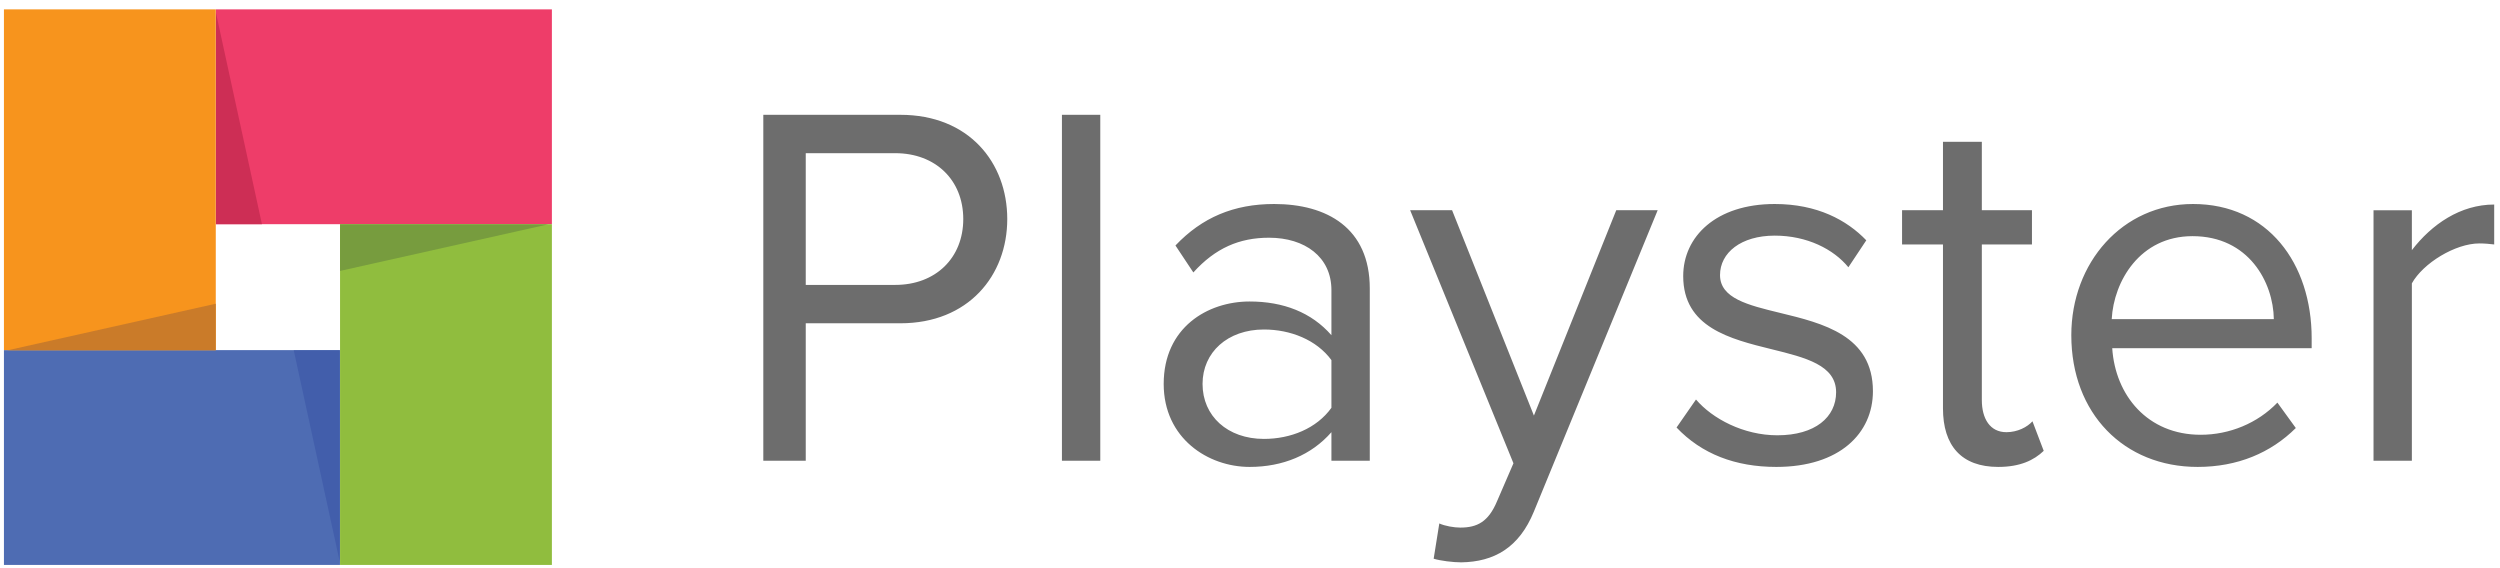
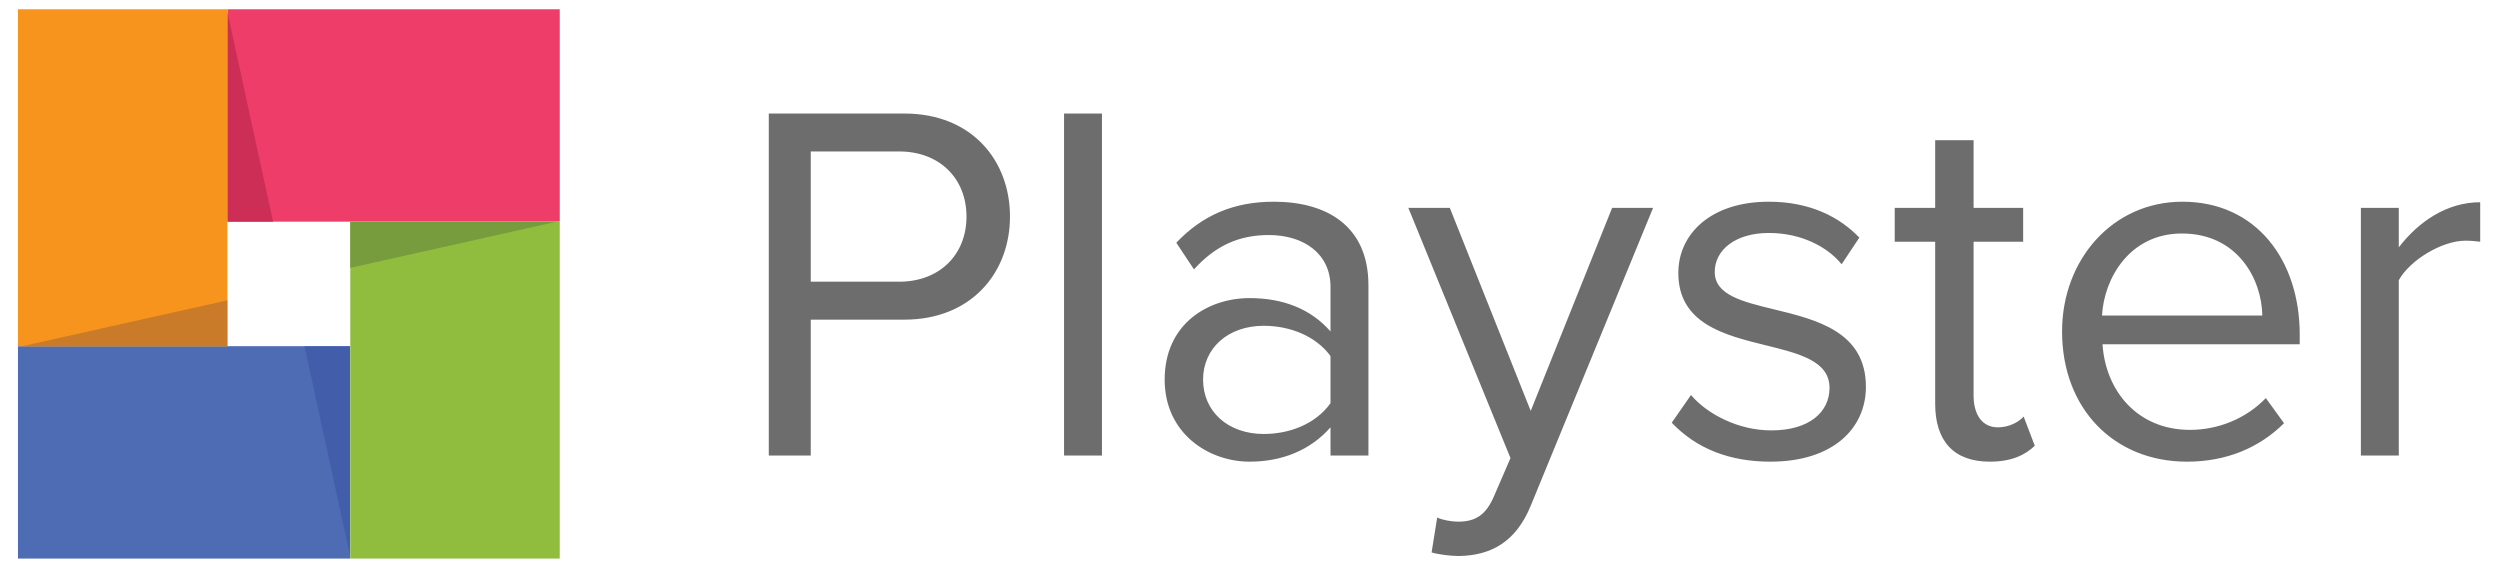
- <svg xmlns="http://www.w3.org/2000/svg" xmlns:xlink="http://www.w3.org/1999/xlink" width="216" height="49" viewBox="0 0 216 49" version="1.1">
+ <svg xmlns="http://www.w3.org/2000/svg" xmlns:xlink="http://www.w3.org/1999/xlink" width="107" height="24" viewBox="0 0 216 49" version="1.1">
  <g id="Canvas" transform="translate(-3049 -8286)">
    <g id="Playster Logo - Black">
      <g id="Fill 1">
        <use xlink:href="#path0_fill" transform="translate(3049.34 8316.25)" fill="#4E6CB3" />
      </g>
      <g id="Fill 2">
        <use xlink:href="#path0_fill" transform="translate(3067.65 8286.81)" fill="#EE3D69" />
      </g>
      <g id="Fill 3">
        <use xlink:href="#path1_fill" transform="translate(3049.34 8286.81)" fill="#F7941D" />
      </g>
      <g id="Fill 4">
        <use xlink:href="#path2_fill" transform="translate(3078.38 8305.37)" fill="#90BD3E" />
      </g>
      <g id="Fill 5">
        <use xlink:href="#path3_fill" transform="translate(3067.66 8287.11)" fill="#CD2E55" />
      </g>
      <g id="Fill 6">
        <use xlink:href="#path4_fill" transform="translate(3078.38 8305.38)" fill="#779C3E" />
      </g>
      <g id="Fill 7">
        <use xlink:href="#path5_fill" transform="translate(3074.38 8316.27)" fill="#425EAB" />
      </g>
      <g id="Fill 8">
        <use xlink:href="#path6_fill" transform="translate(3049.64 8312.24)" fill="#CA7B29" />
      </g>
      <g id="Combined Shape">
        <use xlink:href="#path7_fill" transform="translate(3114.95 8295.92)" fill="#6D6D6D" />
      </g>
    </g>
  </g>
  <defs>
    <path id="path0_fill" fill-rule="evenodd" d="M 0 18.56L 29.033 18.56L 29.033 0L 0 0L 0 18.56Z" />
    <path id="path1_fill" fill-rule="evenodd" d="M 0 29.44L 18.303 29.44L 18.303 0L 0 0L 0 29.44Z" />
    <path id="path2_fill" fill-rule="evenodd" d="M 0 29.44L 18.303 29.44L 18.303 0L 0 0L 0 29.44Z" />
    <path id="path3_fill" fill-rule="evenodd" d="M 0 18.258L 3.972 18.258L 0 0L 0 18.258Z" />
    <path id="path4_fill" fill-rule="evenodd" d="M 0 0L 0 4.028L 18.001 0L 0 0Z" />
    <path id="path5_fill" fill-rule="evenodd" d="M 0 0L 3.971 18.257L 3.971 0L 0 0Z" />
    <path id="path6_fill" fill-rule="evenodd" d="M 0 4.028L 18.002 4.028L 18.002 0L 0 4.028Z" />
    <path id="path7_fill" fill-rule="evenodd" d="M 11.4 3.315C 14.891 3.315 17.276 5.646 17.276 9.006C 17.276 12.365 14.891 14.696 11.4 14.696L 3.667 14.696L 3.667 3.315L 11.4 3.315ZM 0 0L 0 29.885L 3.667 29.885L 3.667 18.012L 11.842 18.012C 17.718 18.012 21.077 13.89 21.077 9.006C 21.077 4.122 17.762 0 11.842 0L 0 0ZM 29.114 29.885L 25.801 29.885L 25.801 0L 29.114 0L 29.114 29.885ZM 49.085 29.885L 49.085 27.42C 47.362 29.392 44.888 30.422 42.015 30.422C 38.436 30.422 34.593 27.958 34.593 23.253C 34.593 18.37 38.393 16.129 42.015 16.129C 44.932 16.129 47.362 17.07 49.085 19.042L 49.085 15.144C 49.085 12.276 46.787 10.619 43.694 10.619C 41.132 10.619 39.055 11.515 37.155 13.62L 35.609 11.29C 37.906 8.871 40.646 7.706 44.136 7.706C 48.687 7.706 52.399 9.768 52.399 15.009L 52.399 29.885L 49.085 29.885ZM 43.252 18.549C 45.55 18.549 47.804 19.445 49.085 21.192L 49.085 25.314C 47.804 27.106 45.55 28.002 43.252 28.002C 40.116 28.002 37.95 26.031 37.95 23.253C 37.95 20.52 40.116 18.549 43.252 18.549ZM 58.406 35.306C 58.892 35.53 59.687 35.664 60.217 35.664C 61.675 35.664 62.648 35.172 63.398 33.379L 64.812 30.108L 55.887 8.244L 59.51 8.244L 66.58 25.986L 73.694 8.244L 77.273 8.244L 66.58 34.275C 65.298 37.411 63.133 38.622 60.306 38.667C 59.599 38.667 58.494 38.532 57.919 38.352L 58.406 35.306ZM 80.584 24.598L 78.904 27.017C 81.07 29.302 83.986 30.422 87.52 30.422C 93 30.422 95.871 27.51 95.871 23.881C 95.871 19.06 91.544 18.011 87.843 17.113C 85.077 16.442 82.66 15.856 82.66 13.845C 82.66 11.918 84.472 10.438 87.388 10.438C 90.172 10.438 92.469 11.604 93.75 13.172L 95.297 10.843C 93.618 9.095 91.055 7.706 87.388 7.706C 82.307 7.706 79.479 10.528 79.479 13.934C 79.479 18.369 83.519 19.365 87.131 20.256C 90.05 20.976 92.69 21.627 92.69 23.97C 92.69 26.121 90.879 27.689 87.609 27.689C 84.693 27.689 81.998 26.255 80.584 24.598ZM 101.923 25.359L 101.923 11.201L 98.388 11.201L 98.388 8.244L 101.923 8.244L 101.923 2.33L 105.28 2.33L 105.28 8.244L 109.611 8.244L 109.611 11.201L 105.28 11.201L 105.28 24.643C 105.28 26.255 105.987 27.421 107.402 27.421C 108.374 27.421 109.213 26.973 109.655 26.48L 110.627 29.033C 109.787 29.84 108.594 30.422 106.695 30.422C 103.514 30.422 101.923 28.585 101.923 25.359ZM 123.527 7.706C 117.429 7.706 113.011 12.77 113.011 19.042C 113.011 25.808 117.562 30.422 123.925 30.422C 127.371 30.422 130.243 29.212 132.408 27.061L 130.817 24.866C 129.095 26.658 126.664 27.644 124.19 27.644C 119.595 27.644 116.811 24.239 116.546 20.162L 133.778 20.162L 133.778 19.311C 133.778 12.813 129.978 7.706 123.527 7.706ZM 123.483 10.484C 118.932 10.484 116.678 14.382 116.502 17.653L 130.509 17.653C 130.465 14.472 128.343 10.484 123.483 10.484ZM 139.122 8.245L 139.122 29.885L 142.435 29.885L 142.435 14.562C 143.407 12.815 146.191 11.112 148.268 11.112C 148.746 11.112 149.14 11.156 149.531 11.199L 149.549 11.201L 149.549 7.752C 146.632 7.752 144.158 9.454 142.435 11.694L 142.435 8.245L 139.122 8.245Z" />
  </defs>
</svg>
